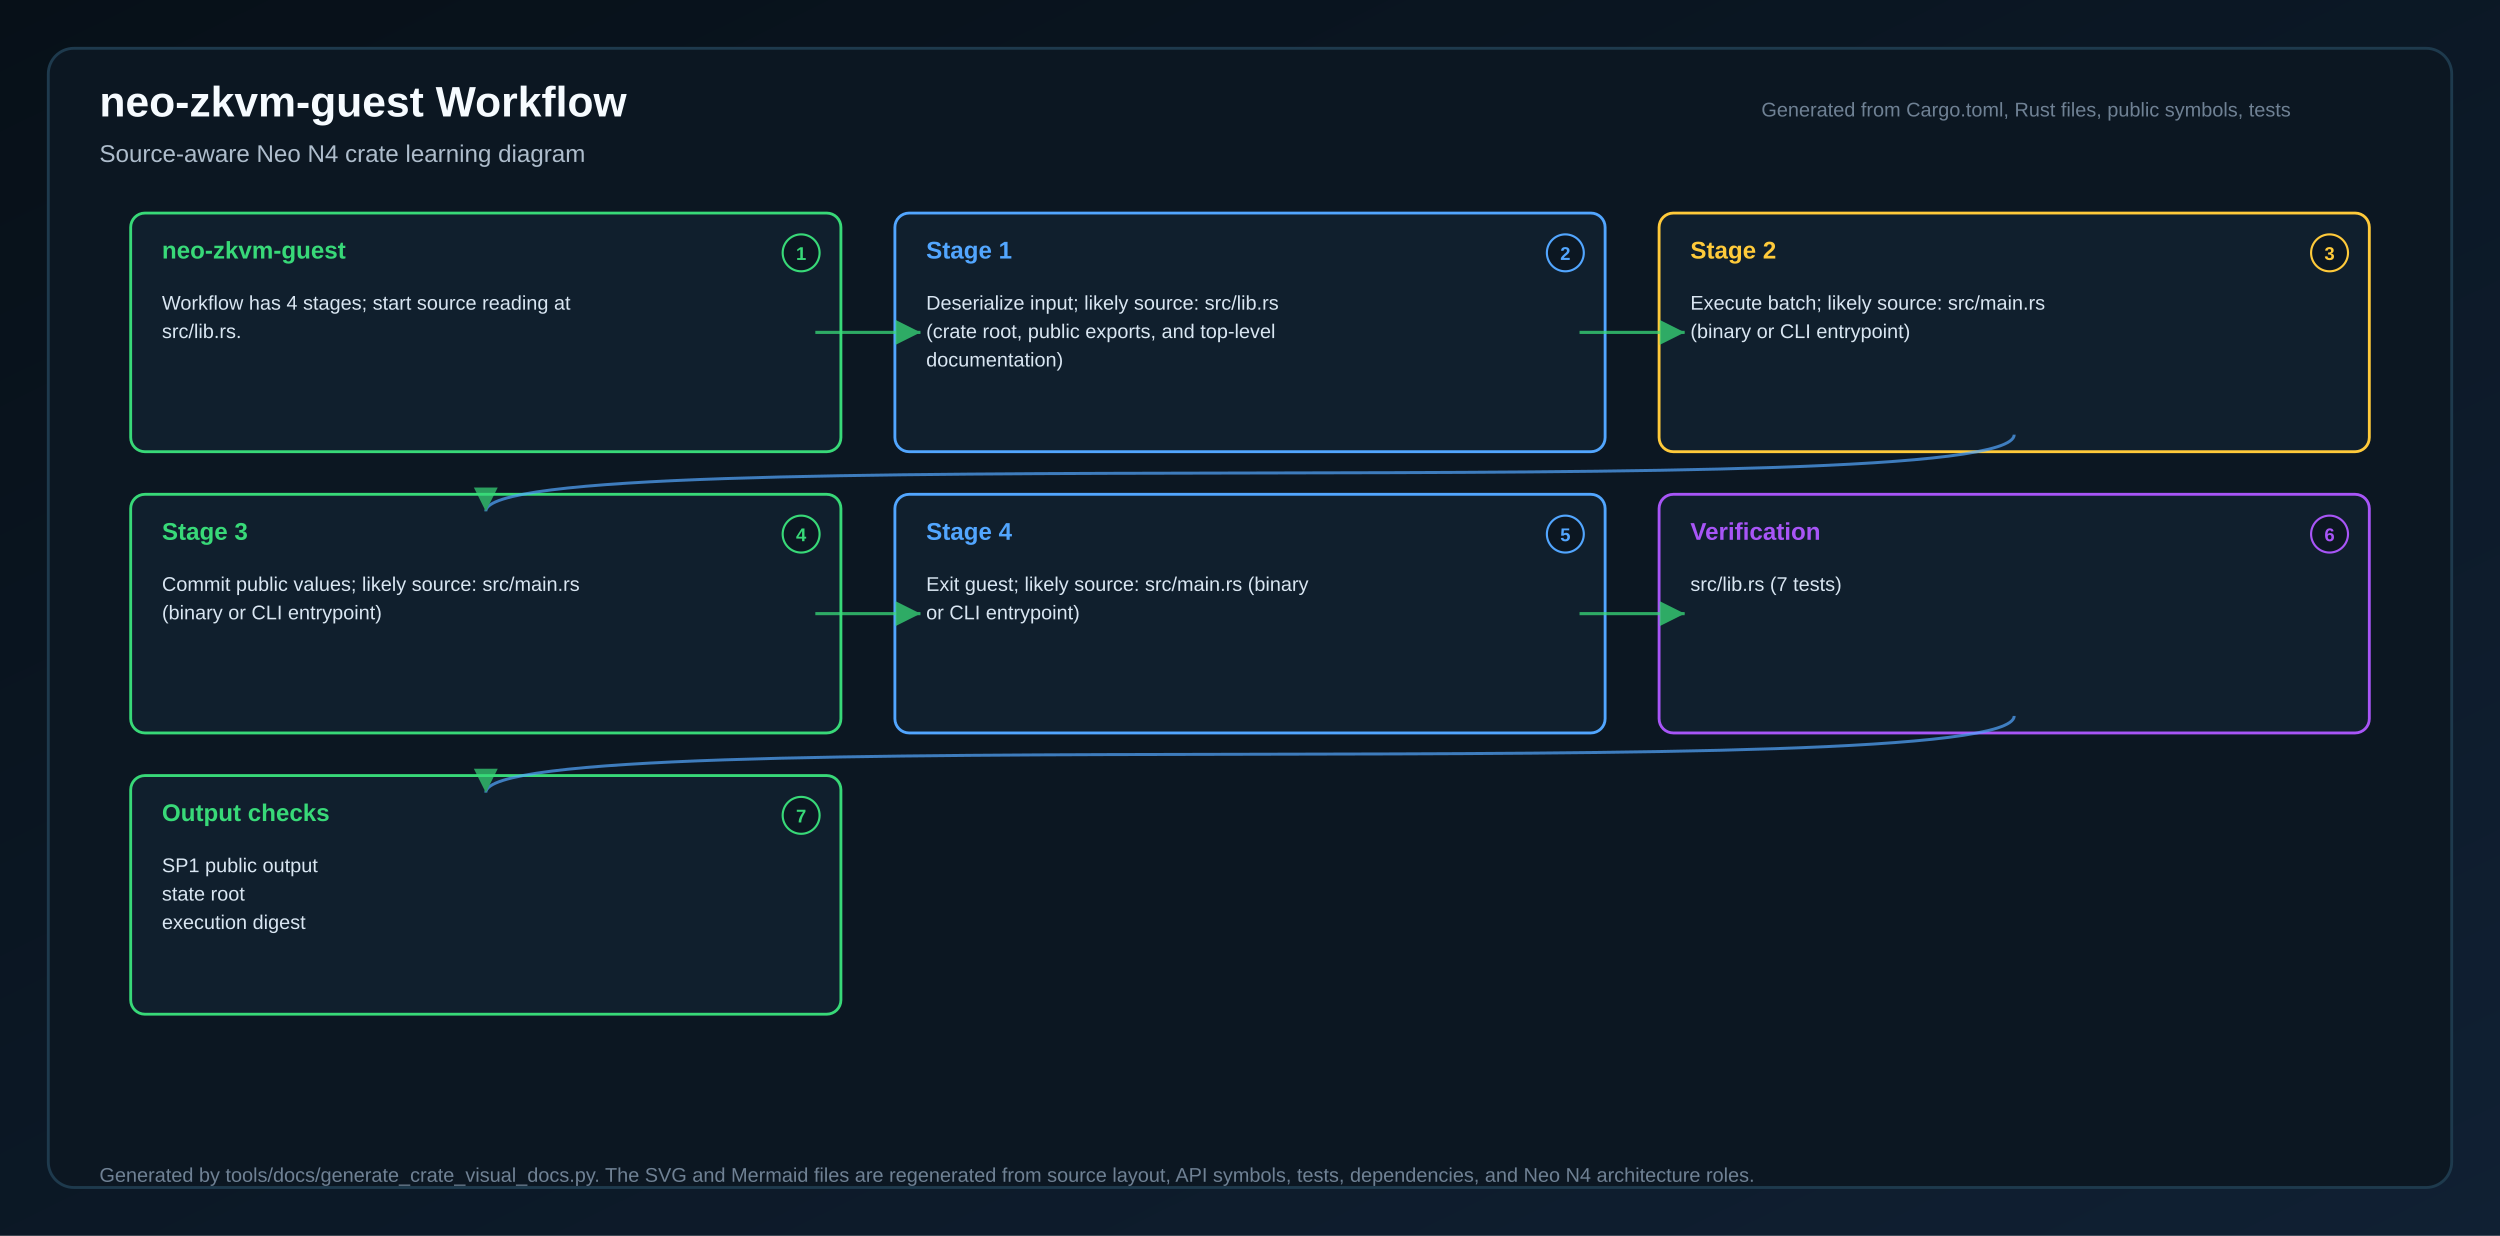
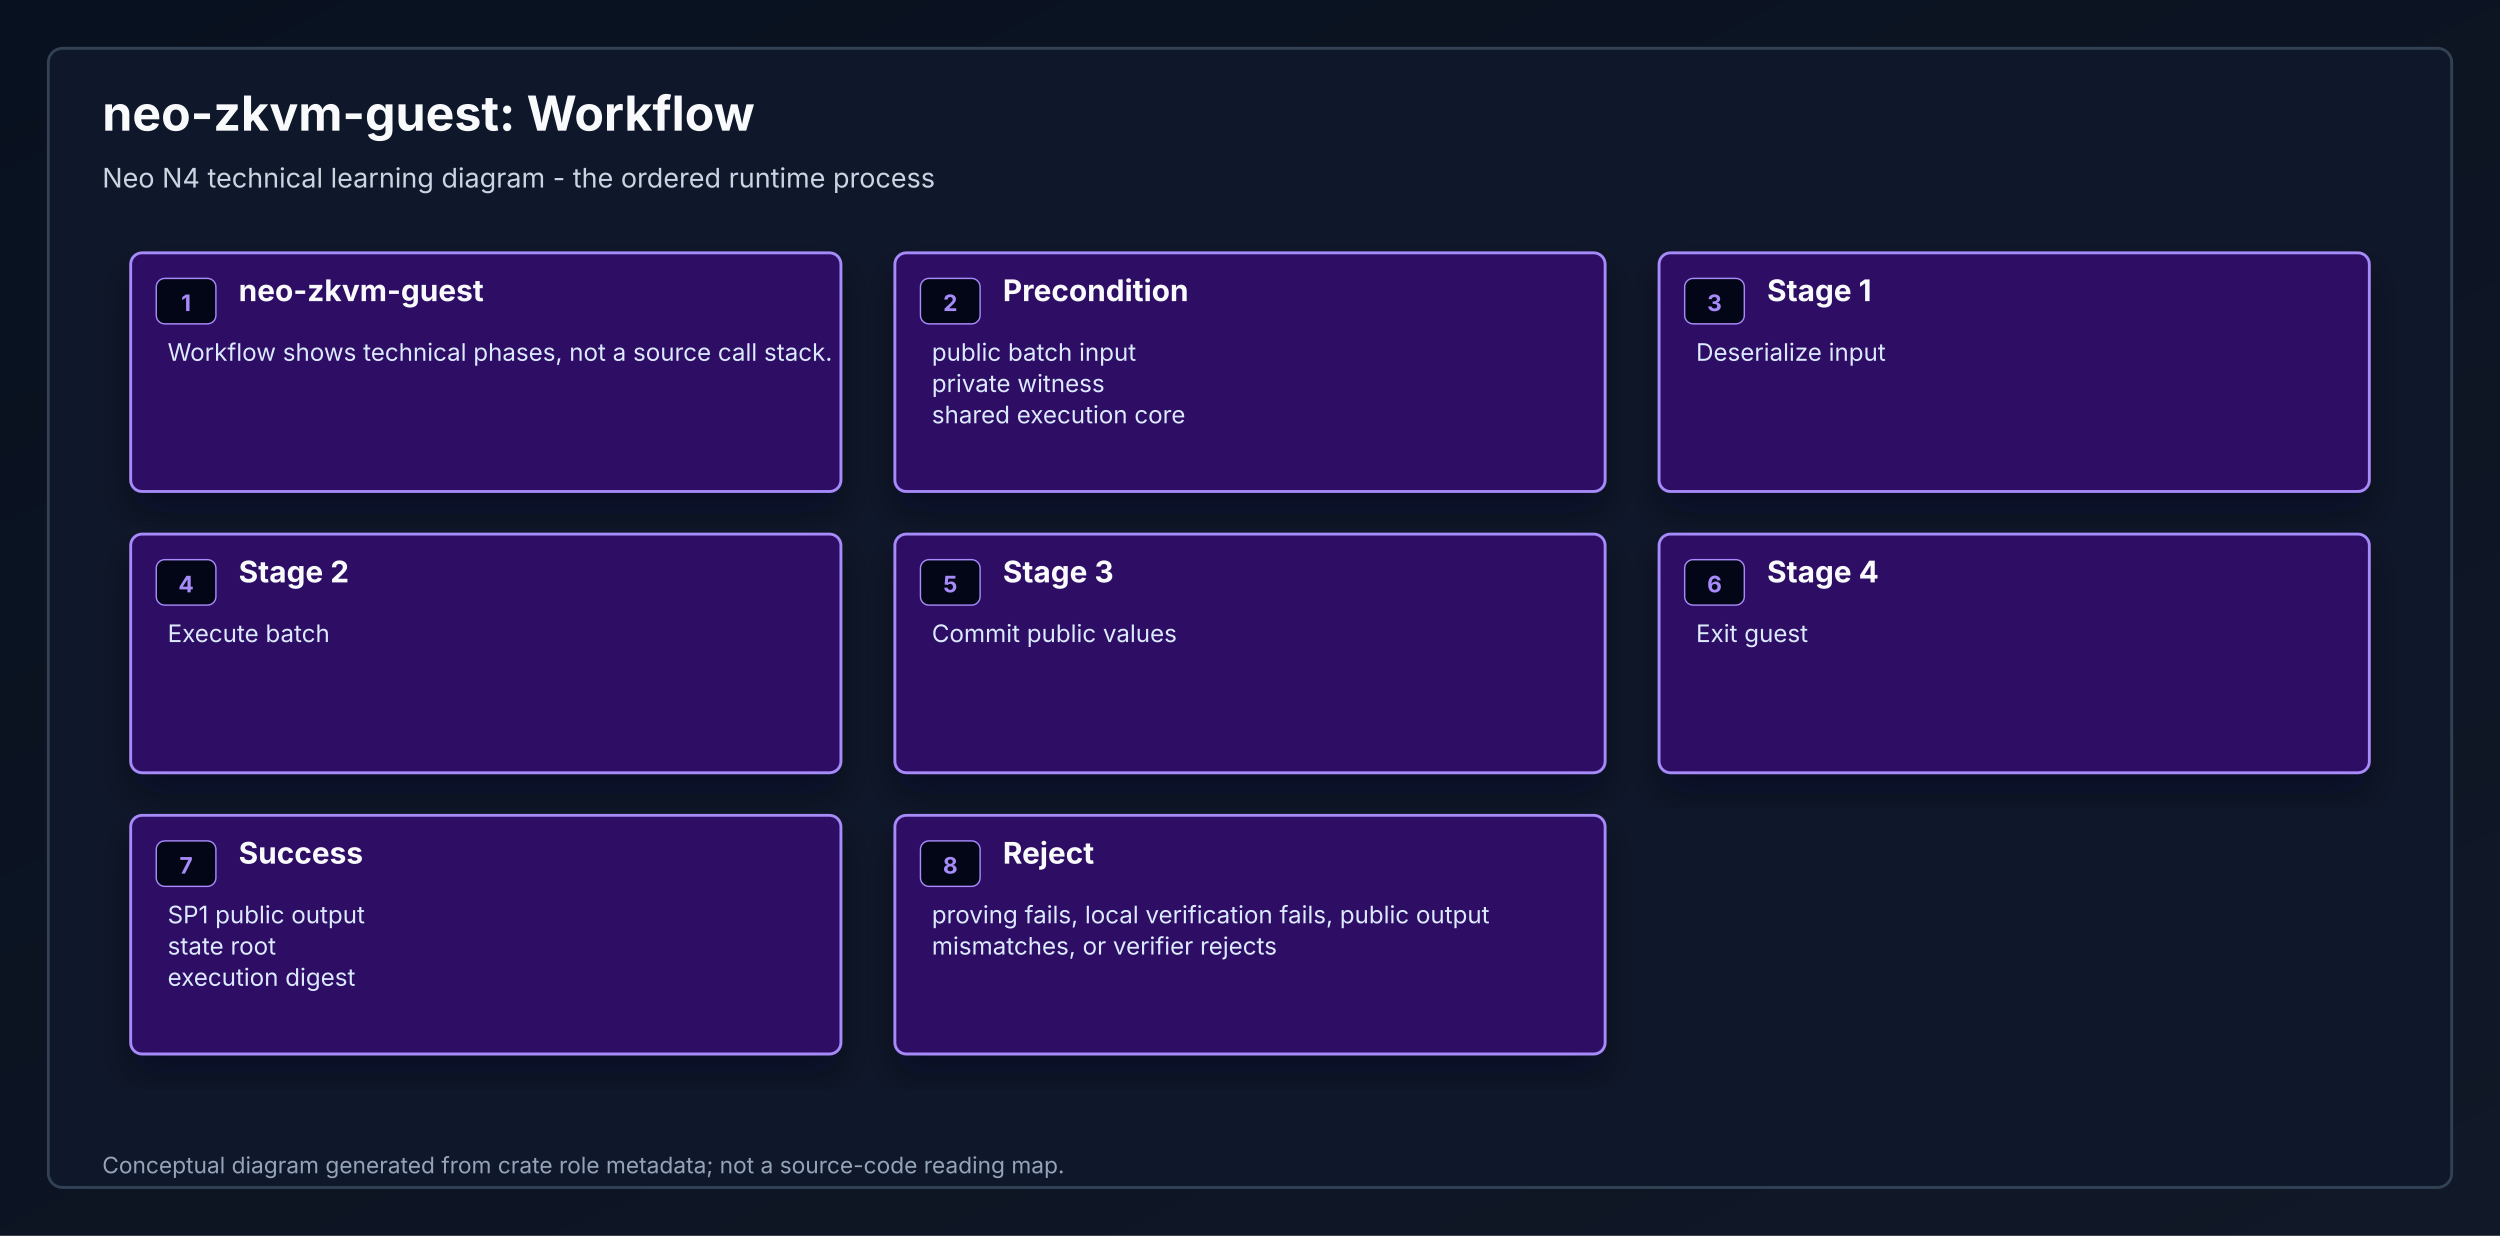
<svg xmlns="http://www.w3.org/2000/svg" width="1760" height="870" viewBox="0 0 1760 870" role="img" aria-label="neo-zkvm-guest Workflow">
  <defs>
-     <linearGradient id="bg" x1="0" x2="1" y1="0" y2="1">
-       <stop offset="0" stop-color="#071018" />
-       <stop offset="1" stop-color="#102033" />
+     <linearGradient id="bg" x1="0" y1="0" x2="1" y2="1">
+       <stop offset="0%" stop-color="#08111f" />
+       <stop offset="100%" stop-color="#111827" />
    </linearGradient>
-     <marker id="arrow" markerWidth="12" markerHeight="12" refX="10" refY="6" orient="auto">
-       <path d="M2,2 L10,6 L2,10 Z" fill="#38d978" />
-     </marker>
+     <filter id="shadow" x="-15%" y="-15%" width="130%" height="130%">
+       <feDropShadow dx="0" dy="14" stdDeviation="12" flood-color="#020617" flood-opacity="0.42" />
+     </filter>
  </defs>
-   <rect x="0" y="0" width="1760" height="870" fill="url(#bg)" />
-   <rect x="34" y="34" width="1692" height="802" rx="18" fill="#0c1722" stroke="#1e3a4d" stroke-width="2" />
-   <text x="70" y="82" fill="#f6fbff" font-size="30" font-family="Segoe UI, Arial, sans-serif" font-weight="700">neo-zkvm-guest Workflow</text>
-   <text x="70" y="114" fill="#aebdcc" font-size="17" font-family="Segoe UI, Arial, sans-serif">Source-aware Neo N4 crate learning diagram</text>
-   <text x="1240" y="82" fill="#6f8194" font-size="14" font-family="Segoe UI, Arial, sans-serif">Generated from Cargo.toml, Rust files, public symbols, tests</text>
-   <rect x="92" y="150" width="500" height="168" rx="10" fill="#101f2d" stroke="#38d978" stroke-width="2" />
-   <circle cx="564" cy="178" r="13" fill="#0c1722" stroke="#38d978" stroke-width="1.5" />
-   <text x="564" y="183" text-anchor="middle" fill="#38d978" font-size="13" font-family="Segoe UI, Arial, sans-serif" font-weight="700">1</text>
-   <text x="114" y="182" fill="#38d978" font-size="17" font-family="Segoe UI, Arial, sans-serif" font-weight="700">neo-zkvm-guest</text>
-   <text x="114" y="218" fill="#d9e6f2" font-size="14" font-family="Segoe UI, Arial, sans-serif">Workflow has 4 stages; start source reading at</text>
-   <text x="114" y="238" fill="#d9e6f2" font-size="14" font-family="Segoe UI, Arial, sans-serif">src/lib.rs.</text>
-   <rect x="630" y="150" width="500" height="168" rx="10" fill="#101f2d" stroke="#52a6ff" stroke-width="2" />
-   <circle cx="1102" cy="178" r="13" fill="#0c1722" stroke="#52a6ff" stroke-width="1.5" />
-   <text x="1102" y="183" text-anchor="middle" fill="#52a6ff" font-size="13" font-family="Segoe UI, Arial, sans-serif" font-weight="700">2</text>
-   <text x="652" y="182" fill="#52a6ff" font-size="17" font-family="Segoe UI, Arial, sans-serif" font-weight="700">Stage 1</text>
-   <text x="652" y="218" fill="#d9e6f2" font-size="14" font-family="Segoe UI, Arial, sans-serif">Deserialize input; likely source: src/lib.rs</text>
-   <text x="652" y="238" fill="#d9e6f2" font-size="14" font-family="Segoe UI, Arial, sans-serif">(crate root, public exports, and top-level</text>
-   <text x="652" y="258" fill="#d9e6f2" font-size="14" font-family="Segoe UI, Arial, sans-serif">documentation)</text>
-   <rect x="1168" y="150" width="500" height="168" rx="10" fill="#101f2d" stroke="#ffca3a" stroke-width="2" />
-   <circle cx="1640" cy="178" r="13" fill="#0c1722" stroke="#ffca3a" stroke-width="1.5" />
-   <text x="1640" y="183" text-anchor="middle" fill="#ffca3a" font-size="13" font-family="Segoe UI, Arial, sans-serif" font-weight="700">3</text>
-   <text x="1190" y="182" fill="#ffca3a" font-size="17" font-family="Segoe UI, Arial, sans-serif" font-weight="700">Stage 2</text>
-   <text x="1190" y="218" fill="#d9e6f2" font-size="14" font-family="Segoe UI, Arial, sans-serif">Execute batch; likely source: src/main.rs</text>
-   <text x="1190" y="238" fill="#d9e6f2" font-size="14" font-family="Segoe UI, Arial, sans-serif">(binary or CLI entrypoint)</text>
-   <rect x="92" y="348" width="500" height="168" rx="10" fill="#101f2d" stroke="#38d978" stroke-width="2" />
-   <circle cx="564" cy="376" r="13" fill="#0c1722" stroke="#38d978" stroke-width="1.5" />
-   <text x="564" y="381" text-anchor="middle" fill="#38d978" font-size="13" font-family="Segoe UI, Arial, sans-serif" font-weight="700">4</text>
-   <text x="114" y="380" fill="#38d978" font-size="17" font-family="Segoe UI, Arial, sans-serif" font-weight="700">Stage 3</text>
-   <text x="114" y="416" fill="#d9e6f2" font-size="14" font-family="Segoe UI, Arial, sans-serif">Commit public values; likely source: src/main.rs</text>
-   <text x="114" y="436" fill="#d9e6f2" font-size="14" font-family="Segoe UI, Arial, sans-serif">(binary or CLI entrypoint)</text>
-   <rect x="630" y="348" width="500" height="168" rx="10" fill="#101f2d" stroke="#52a6ff" stroke-width="2" />
-   <circle cx="1102" cy="376" r="13" fill="#0c1722" stroke="#52a6ff" stroke-width="1.5" />
-   <text x="1102" y="381" text-anchor="middle" fill="#52a6ff" font-size="13" font-family="Segoe UI, Arial, sans-serif" font-weight="700">5</text>
-   <text x="652" y="380" fill="#52a6ff" font-size="17" font-family="Segoe UI, Arial, sans-serif" font-weight="700">Stage 4</text>
-   <text x="652" y="416" fill="#d9e6f2" font-size="14" font-family="Segoe UI, Arial, sans-serif">Exit guest; likely source: src/main.rs (binary</text>
-   <text x="652" y="436" fill="#d9e6f2" font-size="14" font-family="Segoe UI, Arial, sans-serif">or CLI entrypoint)</text>
-   <rect x="1168" y="348" width="500" height="168" rx="10" fill="#101f2d" stroke="#a855f7" stroke-width="2" />
-   <circle cx="1640" cy="376" r="13" fill="#0c1722" stroke="#a855f7" stroke-width="1.5" />
-   <text x="1640" y="381" text-anchor="middle" fill="#a855f7" font-size="13" font-family="Segoe UI, Arial, sans-serif" font-weight="700">6</text>
-   <text x="1190" y="380" fill="#a855f7" font-size="17" font-family="Segoe UI, Arial, sans-serif" font-weight="700">Verification</text>
-   <text x="1190" y="416" fill="#d9e6f2" font-size="14" font-family="Segoe UI, Arial, sans-serif">src/lib.rs (7 tests)</text>
-   <rect x="92" y="546" width="500" height="168" rx="10" fill="#101f2d" stroke="#38d978" stroke-width="2" />
-   <circle cx="564" cy="574" r="13" fill="#0c1722" stroke="#38d978" stroke-width="1.5" />
-   <text x="564" y="579" text-anchor="middle" fill="#38d978" font-size="13" font-family="Segoe UI, Arial, sans-serif" font-weight="700">7</text>
-   <text x="114" y="578" fill="#38d978" font-size="17" font-family="Segoe UI, Arial, sans-serif" font-weight="700">Output checks</text>
-   <text x="114" y="614" fill="#d9e6f2" font-size="14" font-family="Segoe UI, Arial, sans-serif">SP1 public output</text>
-   <text x="114" y="634" fill="#d9e6f2" font-size="14" font-family="Segoe UI, Arial, sans-serif">state root</text>
-   <text x="114" y="654" fill="#d9e6f2" font-size="14" font-family="Segoe UI, Arial, sans-serif">execution digest</text>
-   <line x1="574" y1="234" x2="648" y2="234" stroke="#38d978" stroke-width="2.2" marker-end="url(#arrow)" opacity="0.75" />
-   <line x1="1112" y1="234" x2="1186" y2="234" stroke="#38d978" stroke-width="2.2" marker-end="url(#arrow)" opacity="0.75" />
-   <line x1="574" y1="432" x2="648" y2="432" stroke="#38d978" stroke-width="2.2" marker-end="url(#arrow)" opacity="0.75" />
-   <line x1="1112" y1="432" x2="1186" y2="432" stroke="#38d978" stroke-width="2.2" marker-end="url(#arrow)" opacity="0.75" />
-   <path d="M1418 306 C1418 358, 342 308, 342 360" stroke="#52a6ff" stroke-width="2.1" fill="none" marker-end="url(#arrow)" opacity="0.7" />
-   <path d="M1418 504 C1418 556, 342 506, 342 558" stroke="#52a6ff" stroke-width="2.1" fill="none" marker-end="url(#arrow)" opacity="0.7" />
-   <text x="70" y="832" fill="#6f8194" font-size="14" font-family="Segoe UI, Arial, sans-serif">Generated by tools/docs/generate_crate_visual_docs.py. The SVG and Mermaid files are regenerated from source layout, API symbols, tests, dependencies, and Neo N4 architecture roles.</text>
+   <rect width="1760" height="100%" fill="url(#bg)" />
+   <rect x="34" y="34" width="1692" height="802" rx="10" fill="#0f172a" stroke="#334155" stroke-width="2" />
+   <text x="72" y="92" fill="#f8fafc" font-family="Inter,Segoe UI,Arial,sans-serif" font-size="34" font-weight="700">neo-zkvm-guest: Workflow</text>
+   <text x="72" y="132" fill="#cbd5e1" font-family="Inter,Segoe UI,Arial,sans-serif" font-size="19">Neo N4 technical learning diagram - the ordered runtime process</text>
+   <rect x="92" y="178" width="500" height="168" rx="8" fill="#2e1065" stroke="#a78bfa" stroke-width="2" filter="url(#shadow)" />
+   <rect x="110" y="196" width="42" height="32" rx="6" fill="#020617" stroke="#a78bfa" stroke-width="1" />
+   <text x="131" y="219" text-anchor="middle" fill="#a78bfa" font-family="Inter,Segoe UI,Arial,sans-serif" font-size="16" font-weight="700">1</text>
+   <text x="168" y="212" fill="#f8fafc" font-family="Inter,Segoe UI,Arial,sans-serif" font-size="21" font-weight="700">neo-zkvm-guest</text>
+   <text x="118" y="254" fill="#dbeafe" font-family="Inter,Segoe UI,Arial,sans-serif" font-size="17">Workflow shows technical phases, not a source call stack.</text>
+   <rect x="630" y="178" width="500" height="168" rx="8" fill="#2e1065" stroke="#a78bfa" stroke-width="2" filter="url(#shadow)" />
+   <rect x="648" y="196" width="42" height="32" rx="6" fill="#020617" stroke="#a78bfa" stroke-width="1" />
+   <text x="669" y="219" text-anchor="middle" fill="#a78bfa" font-family="Inter,Segoe UI,Arial,sans-serif" font-size="16" font-weight="700">2</text>
+   <text x="706" y="212" fill="#f8fafc" font-family="Inter,Segoe UI,Arial,sans-serif" font-size="21" font-weight="700">Precondition</text>
+   <text x="656" y="254" fill="#dbeafe" font-family="Inter,Segoe UI,Arial,sans-serif" font-size="17">public batch input</text>
+   <text x="656" y="276" fill="#dbeafe" font-family="Inter,Segoe UI,Arial,sans-serif" font-size="17">private witness</text>
+   <text x="656" y="298" fill="#dbeafe" font-family="Inter,Segoe UI,Arial,sans-serif" font-size="17">shared execution core</text>
+   <rect x="1168" y="178" width="500" height="168" rx="8" fill="#2e1065" stroke="#a78bfa" stroke-width="2" filter="url(#shadow)" />
+   <rect x="1186" y="196" width="42" height="32" rx="6" fill="#020617" stroke="#a78bfa" stroke-width="1" />
+   <text x="1207" y="219" text-anchor="middle" fill="#a78bfa" font-family="Inter,Segoe UI,Arial,sans-serif" font-size="16" font-weight="700">3</text>
+   <text x="1244" y="212" fill="#f8fafc" font-family="Inter,Segoe UI,Arial,sans-serif" font-size="21" font-weight="700">Stage 1</text>
+   <text x="1194" y="254" fill="#dbeafe" font-family="Inter,Segoe UI,Arial,sans-serif" font-size="17">Deserialize input</text>
+   <rect x="92" y="376" width="500" height="168" rx="8" fill="#2e1065" stroke="#a78bfa" stroke-width="2" filter="url(#shadow)" />
+   <rect x="110" y="394" width="42" height="32" rx="6" fill="#020617" stroke="#a78bfa" stroke-width="1" />
+   <text x="131" y="417" text-anchor="middle" fill="#a78bfa" font-family="Inter,Segoe UI,Arial,sans-serif" font-size="16" font-weight="700">4</text>
+   <text x="168" y="410" fill="#f8fafc" font-family="Inter,Segoe UI,Arial,sans-serif" font-size="21" font-weight="700">Stage 2</text>
+   <text x="118" y="452" fill="#dbeafe" font-family="Inter,Segoe UI,Arial,sans-serif" font-size="17">Execute batch</text>
+   <rect x="630" y="376" width="500" height="168" rx="8" fill="#2e1065" stroke="#a78bfa" stroke-width="2" filter="url(#shadow)" />
+   <rect x="648" y="394" width="42" height="32" rx="6" fill="#020617" stroke="#a78bfa" stroke-width="1" />
+   <text x="669" y="417" text-anchor="middle" fill="#a78bfa" font-family="Inter,Segoe UI,Arial,sans-serif" font-size="16" font-weight="700">5</text>
+   <text x="706" y="410" fill="#f8fafc" font-family="Inter,Segoe UI,Arial,sans-serif" font-size="21" font-weight="700">Stage 3</text>
+   <text x="656" y="452" fill="#dbeafe" font-family="Inter,Segoe UI,Arial,sans-serif" font-size="17">Commit public values</text>
+   <rect x="1168" y="376" width="500" height="168" rx="8" fill="#2e1065" stroke="#a78bfa" stroke-width="2" filter="url(#shadow)" />
+   <rect x="1186" y="394" width="42" height="32" rx="6" fill="#020617" stroke="#a78bfa" stroke-width="1" />
+   <text x="1207" y="417" text-anchor="middle" fill="#a78bfa" font-family="Inter,Segoe UI,Arial,sans-serif" font-size="16" font-weight="700">6</text>
+   <text x="1244" y="410" fill="#f8fafc" font-family="Inter,Segoe UI,Arial,sans-serif" font-size="21" font-weight="700">Stage 4</text>
+   <text x="1194" y="452" fill="#dbeafe" font-family="Inter,Segoe UI,Arial,sans-serif" font-size="17">Exit guest</text>
+   <rect x="92" y="574" width="500" height="168" rx="8" fill="#2e1065" stroke="#a78bfa" stroke-width="2" filter="url(#shadow)" />
+   <rect x="110" y="592" width="42" height="32" rx="6" fill="#020617" stroke="#a78bfa" stroke-width="1" />
+   <text x="131" y="615" text-anchor="middle" fill="#a78bfa" font-family="Inter,Segoe UI,Arial,sans-serif" font-size="16" font-weight="700">7</text>
+   <text x="168" y="608" fill="#f8fafc" font-family="Inter,Segoe UI,Arial,sans-serif" font-size="21" font-weight="700">Success</text>
+   <text x="118" y="650" fill="#dbeafe" font-family="Inter,Segoe UI,Arial,sans-serif" font-size="17">SP1 public output</text>
+   <text x="118" y="672" fill="#dbeafe" font-family="Inter,Segoe UI,Arial,sans-serif" font-size="17">state root</text>
+   <text x="118" y="694" fill="#dbeafe" font-family="Inter,Segoe UI,Arial,sans-serif" font-size="17">execution digest</text>
+   <rect x="630" y="574" width="500" height="168" rx="8" fill="#2e1065" stroke="#a78bfa" stroke-width="2" filter="url(#shadow)" />
+   <rect x="648" y="592" width="42" height="32" rx="6" fill="#020617" stroke="#a78bfa" stroke-width="1" />
+   <text x="669" y="615" text-anchor="middle" fill="#a78bfa" font-family="Inter,Segoe UI,Arial,sans-serif" font-size="16" font-weight="700">8</text>
+   <text x="706" y="608" fill="#f8fafc" font-family="Inter,Segoe UI,Arial,sans-serif" font-size="21" font-weight="700">Reject</text>
+   <text x="656" y="650" fill="#dbeafe" font-family="Inter,Segoe UI,Arial,sans-serif" font-size="17">proving fails, local verification fails, public output</text>
+   <text x="656" y="672" fill="#dbeafe" font-family="Inter,Segoe UI,Arial,sans-serif" font-size="17">mismatches, or verifier rejects</text>
+   <text x="72" y="826" fill="#94a3b8" font-family="Inter,Segoe UI,Arial,sans-serif" font-size="16">Conceptual diagram generated from crate role metadata; not a source-code reading map.</text>
</svg>
